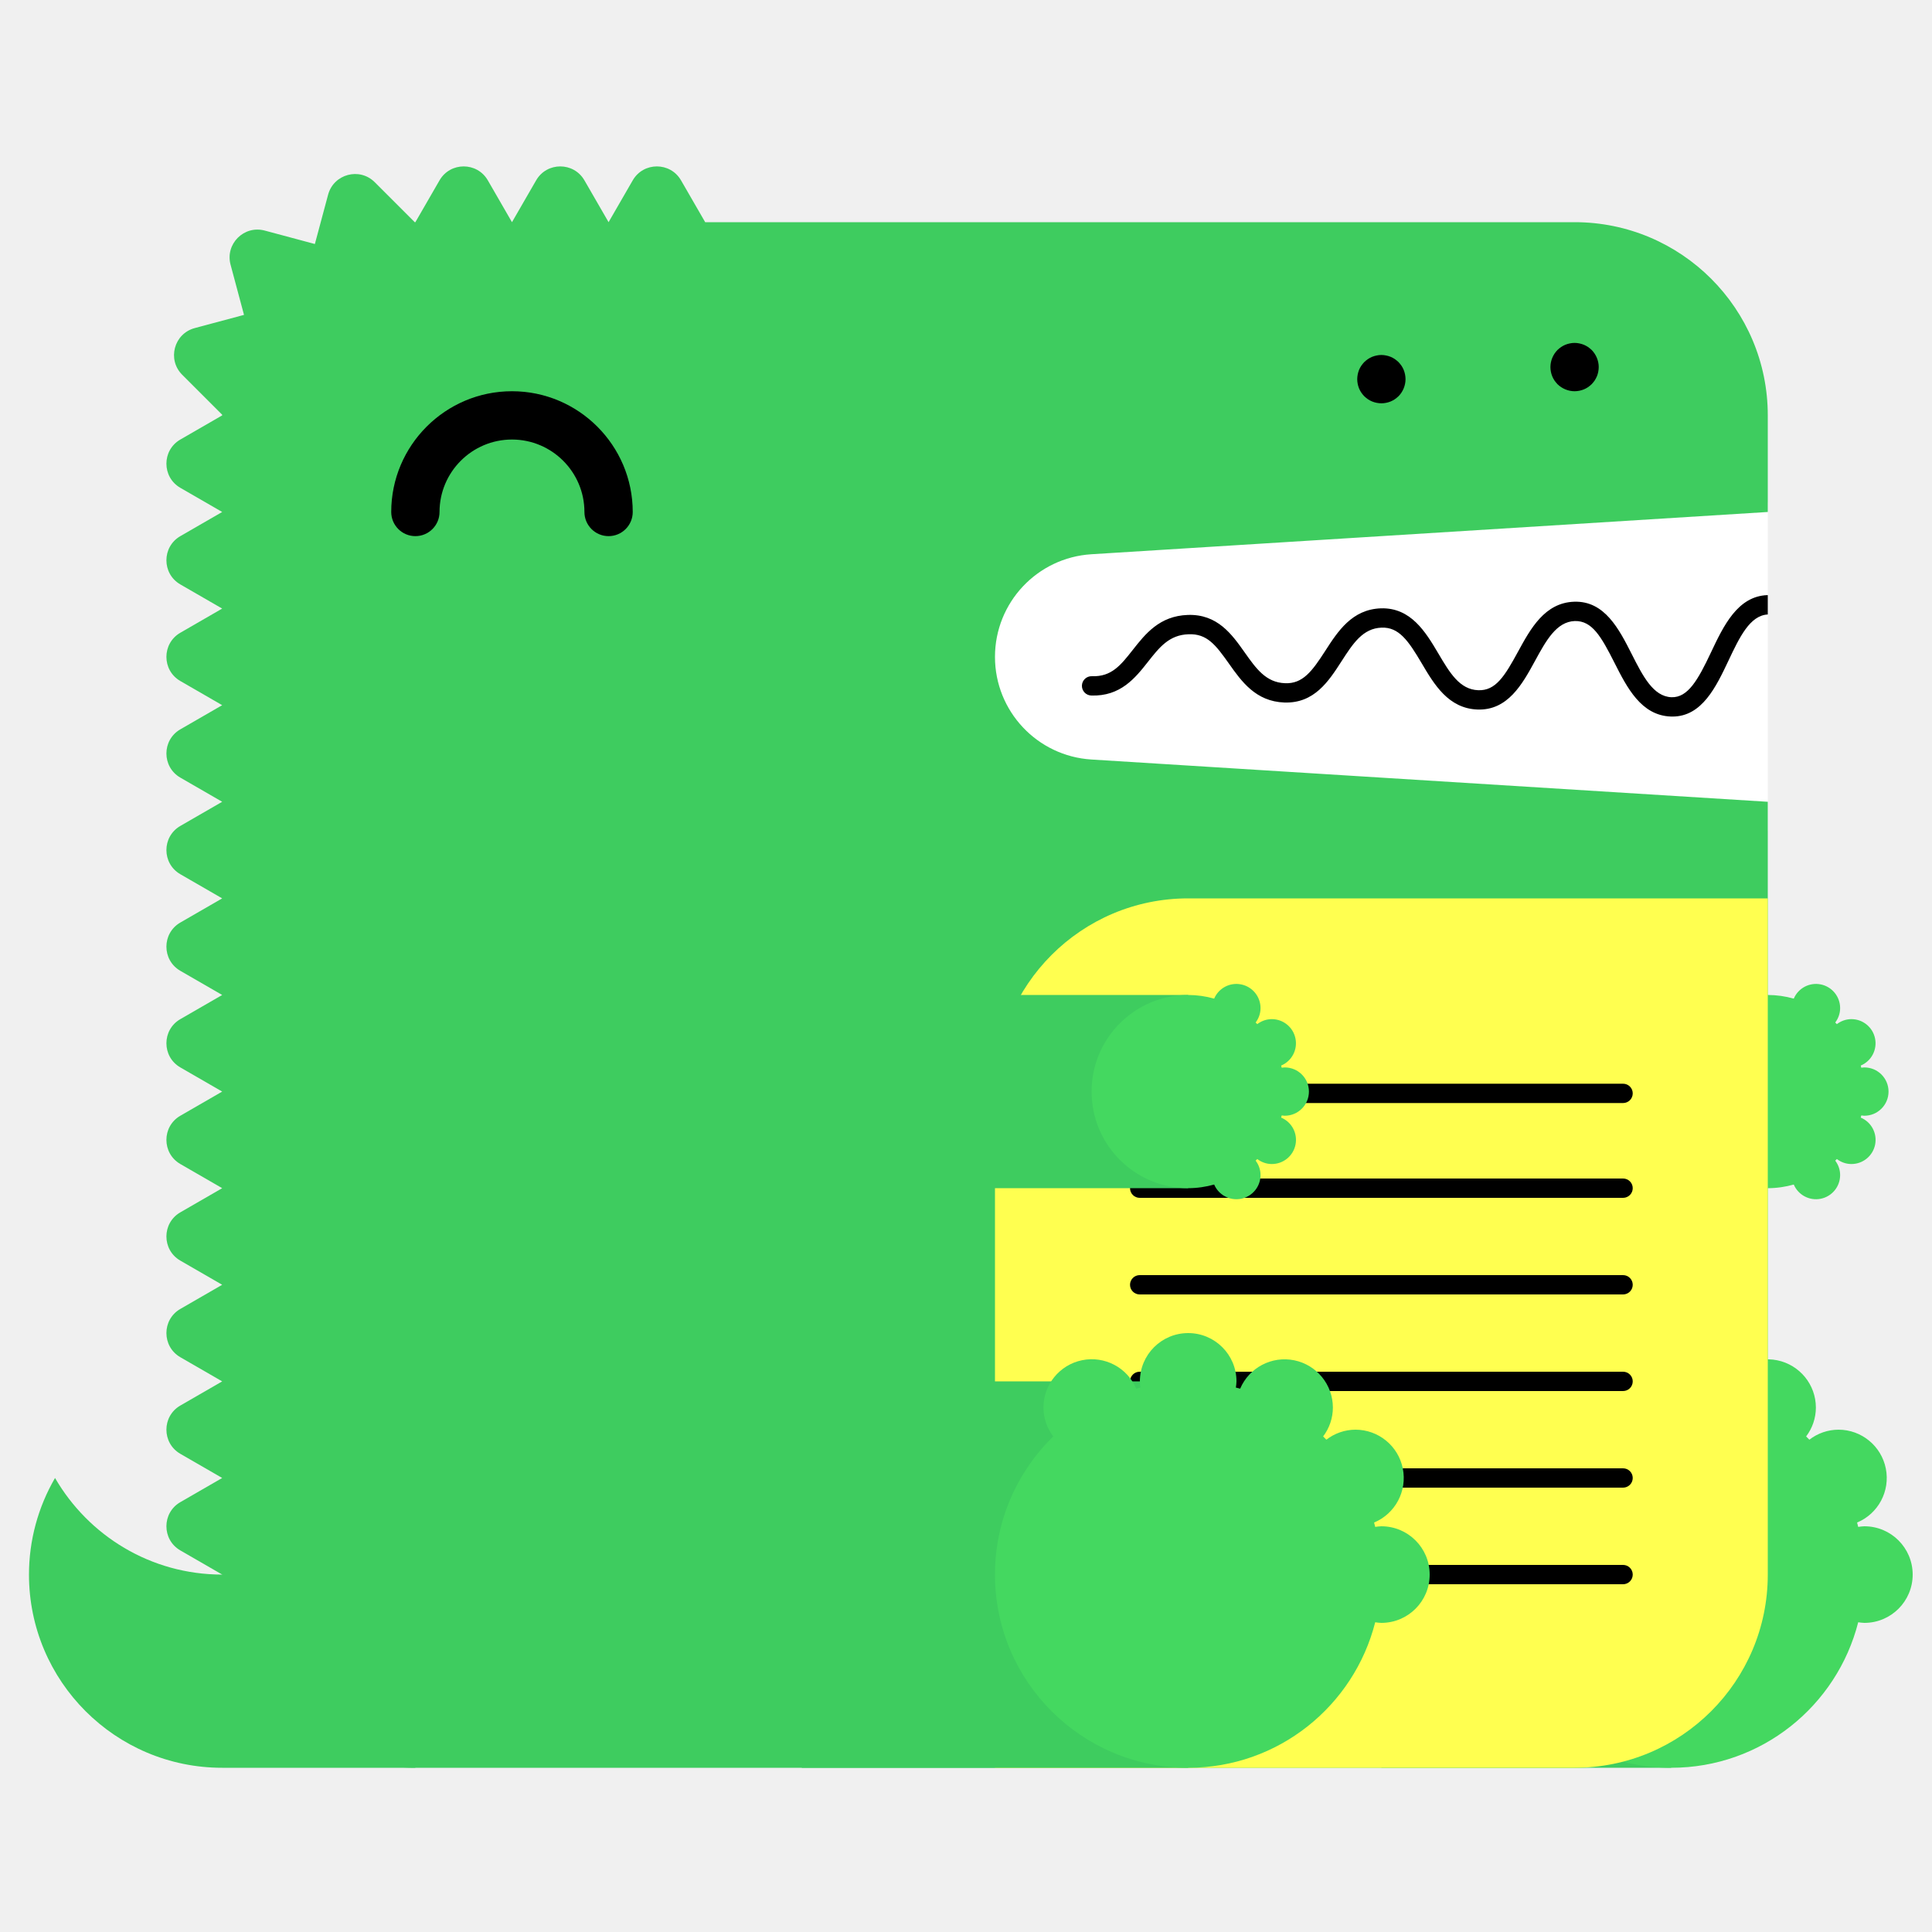
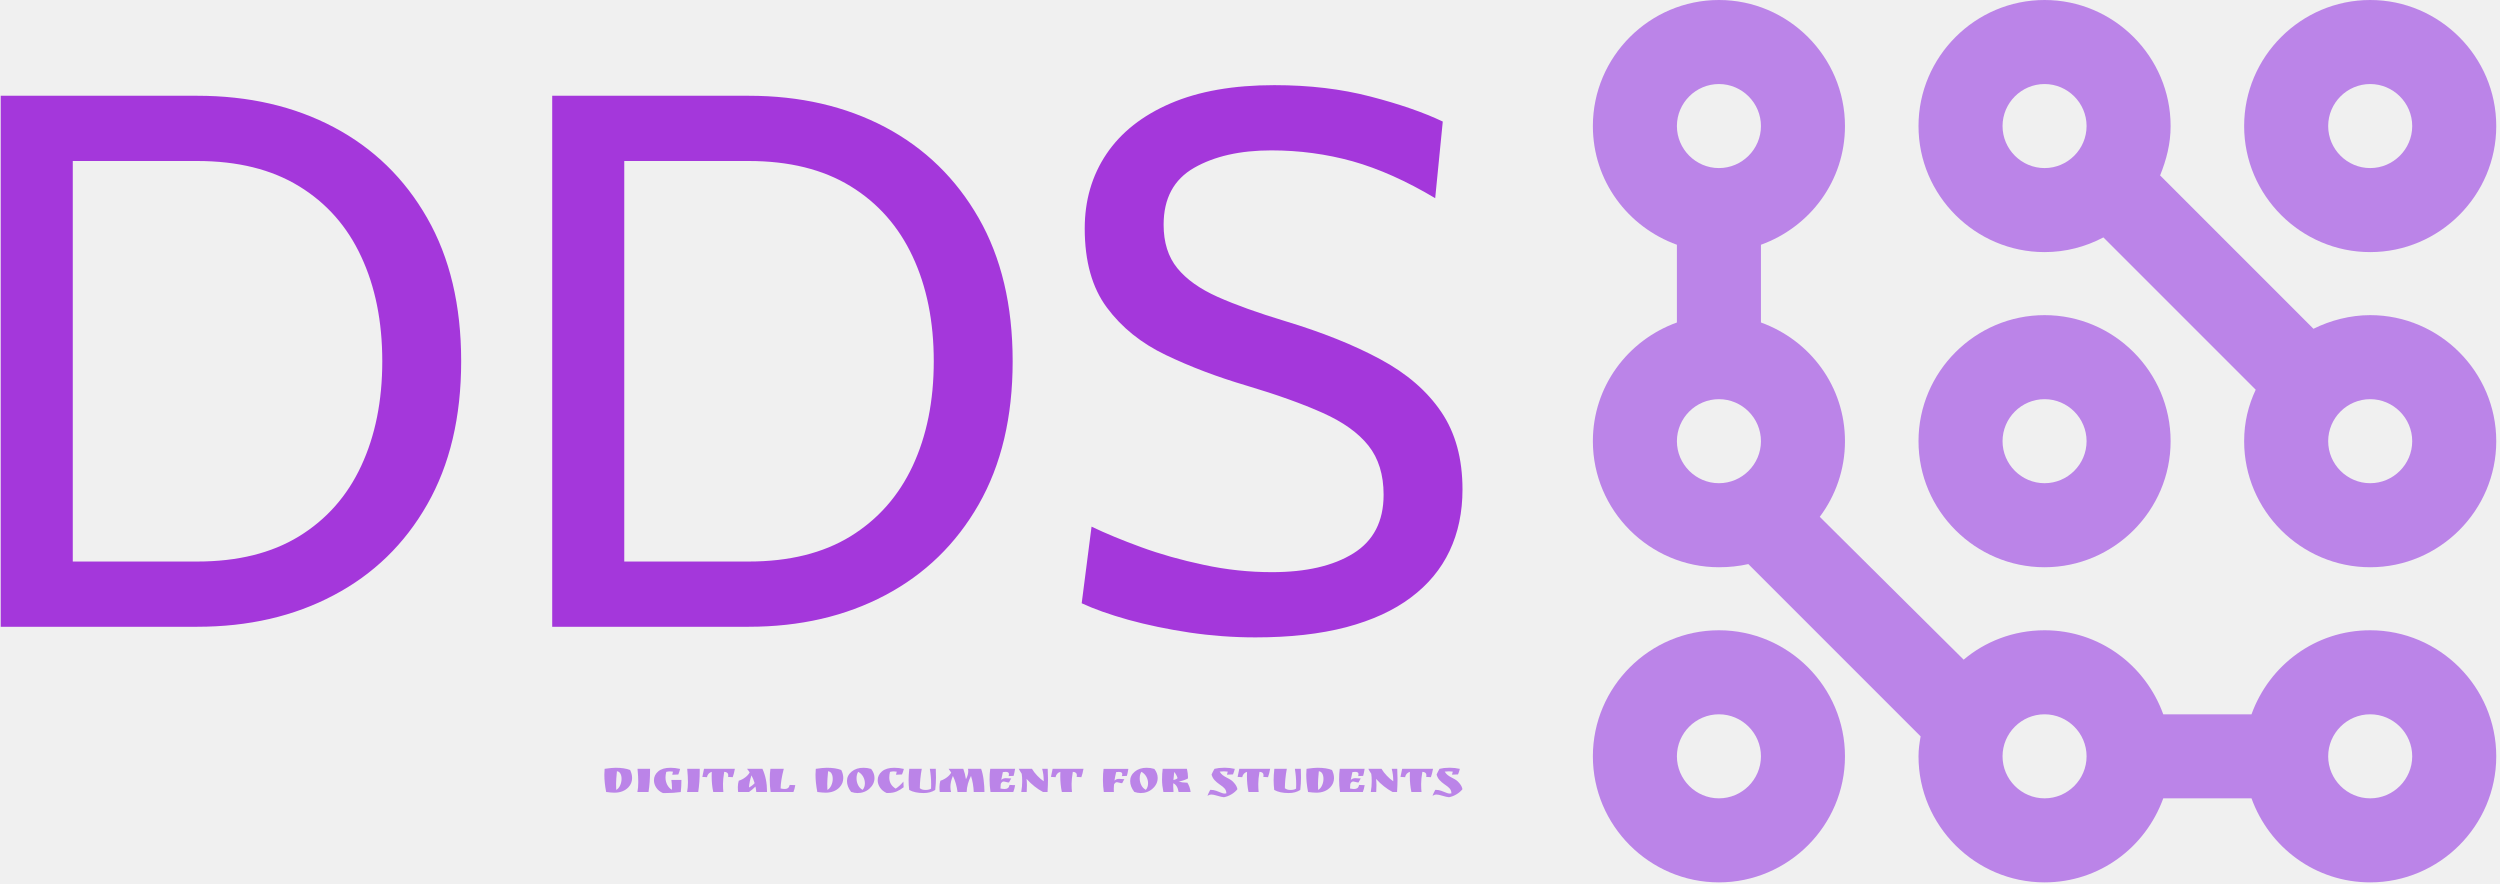
- <svg xmlns="http://www.w3.org/2000/svg" width="200" height="200" viewBox="0 0 200 200">
-   <g fill="none" fill-rule="evenodd">
-     <path fill="#FFF" d="M99 52h84v34H99z" />
-     <path d="M23 163c-7.398 0-13.843-4.027-17.303-10A19.886 19.886 0 0 0 3 163c0 11.046 8.954 20 20 20h20v-20H23z" fill="#3ECC5F" />
-     <path d="M112.98 57.376L183 53V43c0-11.046-8.954-20-20-20H73l-2.5-4.33c-1.112-1.925-3.889-1.925-5 0L63 23l-2.5-4.33c-1.111-1.925-3.889-1.925-5 0L53 23l-2.5-4.33c-1.111-1.925-3.889-1.925-5 0L43 23c-.022 0-.042.003-.065.003l-4.142-4.141c-1.57-1.571-4.252-.853-4.828 1.294l-1.369 5.104-5.192-1.392c-2.148-.575-4.111 1.389-3.535 3.536l1.39 5.193-5.102 1.367c-2.148.576-2.867 3.259-1.296 4.83l4.142 4.142c0 .021-.003.042-.003.064l-4.33 2.5c-1.925 1.111-1.925 3.889 0 5L23 53l-4.33 2.5c-1.925 1.111-1.925 3.889 0 5L23 63l-4.33 2.5c-1.925 1.111-1.925 3.889 0 5L23 73l-4.33 2.5c-1.925 1.111-1.925 3.889 0 5L23 83l-4.33 2.5c-1.925 1.111-1.925 3.889 0 5L23 93l-4.33 2.5c-1.925 1.111-1.925 3.889 0 5L23 103l-4.33 2.5c-1.925 1.111-1.925 3.889 0 5L23 113l-4.33 2.5c-1.925 1.111-1.925 3.889 0 5L23 123l-4.33 2.5c-1.925 1.111-1.925 3.889 0 5L23 133l-4.33 2.5c-1.925 1.111-1.925 3.889 0 5L23 143l-4.33 2.5c-1.925 1.111-1.925 3.889 0 5L23 153l-4.33 2.5c-1.925 1.111-1.925 3.889 0 5L23 163c0 11.046 8.954 20 20 20h120c11.046 0 20-8.954 20-20V83l-70.02-4.376A10.645 10.645 0 0 1 103 68c0-5.621 4.37-10.273 9.98-10.624" fill="#3ECC5F" />
-     <path fill="#3ECC5F" d="M143 183h30v-40h-30z" />
-     <path d="M193 158c-.219 0-.428.037-.639.064-.038-.15-.074-.301-.116-.451A5 5 0 0 0 190.32 148a4.96 4.96 0 0 0-3.016 1.036 26.531 26.531 0 0 0-.335-.336 4.955 4.955 0 0 0 1.011-2.987 5 5 0 0 0-9.599-1.959c-.148-.042-.297-.077-.445-.115.027-.211.064-.42.064-.639a5 5 0 0 0-5-5 5 5 0 0 0-5 5c0 .219.037.428.064.639-.148.038-.297.073-.445.115a4.998 4.998 0 0 0-9.599 1.959c0 1.125.384 2.151 1.011 2.987-3.717 3.632-6.031 8.693-6.031 14.3 0 11.046 8.954 20 20 20 9.339 0 17.16-6.41 19.361-15.064.211.027.42.064.639.064a5 5 0 0 0 5-5 5 5 0 0 0-5-5" fill="#44D860" />
-     <path fill="#3ECC5F" d="M153 123h30v-20h-30z" />
-     <path d="M193 115.5a2.5 2.5 0 1 0 0-5c-.109 0-.214.019-.319.032-.02-.075-.037-.15-.058-.225a2.501 2.501 0 0 0-.963-4.807c-.569 0-1.088.197-1.508.518a6.653 6.653 0 0 0-.168-.168c.314-.417.506-.931.506-1.494a2.5 2.5 0 0 0-4.8-.979A9.987 9.987 0 0 0 183 103c-5.522 0-10 4.478-10 10s4.478 10 10 10c.934 0 1.833-.138 2.69-.377a2.5 2.5 0 0 0 4.8-.979c0-.563-.192-1.077-.506-1.494.057-.055.113-.111.168-.168.42.321.939.518 1.508.518a2.5 2.5 0 0 0 .963-4.807c.021-.074.038-.15.058-.225.105.013.21.032.319.032" fill="#44D860" />
-     <path d="M63 55.5a2.5 2.5 0 0 1-2.5-2.5c0-4.136-3.364-7.5-7.5-7.5s-7.5 3.364-7.5 7.5a2.5 2.5 0 1 1-5 0c0-6.893 5.607-12.5 12.5-12.5S65.5 46.107 65.5 53a2.5 2.5 0 0 1-2.5 2.5" fill="#000" />
-     <path d="M103 183h60c11.046 0 20-8.954 20-20V93h-60c-11.046 0-20 8.954-20 20v70z" fill="#FFFF50" />
-     <path d="M168.02 124h-50.04a1 1 0 1 1 0-2h50.04a1 1 0 1 1 0 2m0 20h-50.04a1 1 0 1 1 0-2h50.04a1 1 0 1 1 0 2m0 20h-50.04a1 1 0 1 1 0-2h50.04a1 1 0 1 1 0 2m0-49.814h-50.04a1 1 0 1 1 0-2h50.04a1 1 0 1 1 0 2m0 19.814h-50.04a1 1 0 1 1 0-2h50.04a1 1 0 1 1 0 2m0 20h-50.04a1 1 0 1 1 0-2h50.04a1 1 0 1 1 0 2M183 61.611c-.012 0-.022-.006-.034-.005-3.09.105-4.552 3.196-5.842 5.923-1.346 2.85-2.387 4.703-4.093 4.647-1.889-.068-2.969-2.202-4.113-4.46-1.314-2.594-2.814-5.536-5.963-5.426-3.046.104-4.513 2.794-5.807 5.167-1.377 2.528-2.314 4.065-4.121 3.994-1.927-.07-2.951-1.805-4.136-3.813-1.321-2.236-2.848-4.75-5.936-4.664-2.994.103-4.465 2.385-5.763 4.4-1.373 2.13-2.335 3.428-4.165 3.351-1.973-.07-2.992-1.51-4.171-3.177-1.324-1.873-2.816-3.993-5.895-3.89-2.928.1-4.399 1.97-5.696 3.618-1.232 1.564-2.194 2.802-4.229 2.724a1 1 0 0 0-.072 2c3.017.101 4.545-1.8 5.872-3.487 1.177-1.496 2.193-2.787 4.193-2.855 1.926-.082 2.829 1.115 4.195 3.045 1.297 1.834 2.769 3.914 5.731 4.021 3.103.104 4.596-2.215 5.918-4.267 1.182-1.834 2.202-3.417 4.15-3.484 1.793-.067 2.769 1.35 4.145 3.681 1.297 2.197 2.766 4.686 5.787 4.796 3.125.108 4.634-2.62 5.949-5.035 1.139-2.088 2.214-4.06 4.119-4.126 1.793-.042 2.728 1.595 4.111 4.33 1.292 2.553 2.757 5.445 5.825 5.556l.169.003c3.064 0 4.518-3.075 5.805-5.794 1.139-2.41 2.217-4.68 4.067-4.773v-2z" fill="#000" />
-     <path fill="#3ECC5F" d="M83 183h40v-40H83z" />
-     <path d="M143 158c-.219 0-.428.037-.639.064-.038-.15-.074-.301-.116-.451A5 5 0 0 0 140.32 148a4.96 4.96 0 0 0-3.016 1.036 26.531 26.531 0 0 0-.335-.336 4.955 4.955 0 0 0 1.011-2.987 5 5 0 0 0-9.599-1.959c-.148-.042-.297-.077-.445-.115.027-.211.064-.42.064-.639a5 5 0 0 0-5-5 5 5 0 0 0-5 5c0 .219.037.428.064.639-.148.038-.297.073-.445.115a4.998 4.998 0 0 0-9.599 1.959c0 1.125.384 2.151 1.011 2.987-3.717 3.632-6.031 8.693-6.031 14.3 0 11.046 8.954 20 20 20 9.339 0 17.16-6.41 19.361-15.064.211.027.42.064.639.064a5 5 0 0 0 5-5 5 5 0 0 0-5-5" fill="#44D860" />
-     <path fill="#3ECC5F" d="M83 123h40v-20H83z" />
-     <path d="M133 115.5a2.5 2.5 0 1 0 0-5c-.109 0-.214.019-.319.032-.02-.075-.037-.15-.058-.225a2.501 2.501 0 0 0-.963-4.807c-.569 0-1.088.197-1.508.518a6.653 6.653 0 0 0-.168-.168c.314-.417.506-.931.506-1.494a2.5 2.5 0 0 0-4.8-.979A9.987 9.987 0 0 0 123 103c-5.522 0-10 4.478-10 10s4.478 10 10 10c.934 0 1.833-.138 2.69-.377a2.5 2.5 0 0 0 4.8-.979c0-.563-.192-1.077-.506-1.494.057-.055.113-.111.168-.168.42.321.939.518 1.508.518a2.5 2.5 0 0 0 .963-4.807c.021-.074.038-.15.058-.225.105.013.21.032.319.032" fill="#44D860" />
-     <path d="M143 41.75c-.16 0-.33-.02-.49-.05a2.52 2.52 0 0 1-.47-.14c-.15-.06-.29-.14-.431-.23-.13-.09-.259-.2-.38-.31-.109-.12-.219-.24-.309-.38s-.17-.28-.231-.43a2.619 2.619 0 0 1-.189-.96c0-.16.02-.33.05-.49.03-.16.08-.31.139-.47.061-.15.141-.29.231-.43.09-.13.2-.26.309-.38.121-.11.25-.22.38-.31.141-.09.281-.17.431-.23.149-.06.31-.11.47-.14.32-.07.65-.07.98 0 .159.03.32.08.47.14.149.06.29.14.43.23.13.09.259.2.38.31.11.12.22.25.31.38.09.14.17.28.23.43.06.16.11.31.14.47.029.16.05.33.05.49 0 .66-.271 1.31-.73 1.77-.121.11-.25.22-.38.31-.14.09-.281.17-.43.23a2.565 2.565 0 0 1-.96.19m20-1.25c-.66 0-1.3-.27-1.771-.73a3.802 3.802 0 0 1-.309-.38c-.09-.14-.17-.28-.231-.43a2.619 2.619 0 0 1-.189-.96c0-.66.27-1.3.729-1.77.121-.11.25-.22.38-.31.141-.09.281-.17.431-.23.149-.06.31-.11.47-.14.32-.07.66-.07.98 0 .159.03.32.08.47.14.149.06.29.14.43.23.13.09.259.2.38.31.459.47.73 1.11.73 1.77 0 .16-.021.33-.05.49-.03.16-.08.32-.14.47-.07.15-.14.29-.23.43-.09.13-.2.26-.31.38-.121.11-.25.22-.38.31-.14.09-.281.17-.43.23a2.565 2.565 0 0 1-.96.19" fill="#000" />
+ <svg xmlns="http://www.w3.org/2000/svg" version="1.1" width="1500" height="530" viewBox="0 0 1500 530">
+   <g transform="matrix(1,0,0,1,-0.9090909,-0.2874662)">
+     <svg viewBox="0 0 396 140" data-background-color="#ffffff" preserveAspectRatio="xMidYMid meet" height="530" width="1500">
+       <g id="tight-bounds" transform="matrix(1,0,0,1,0.24,0.07593448)">
+         <svg viewBox="0 0 395.52 139.848" height="139.848" width="395.52">
+           <g>
+             <svg viewBox="0 0 675.227 238.747" height="139.848" width="395.52">
+               <g transform="matrix(1,0,0,1,0,23.03749)">
+                 <svg viewBox="0 0 395.52 192.672" height="192.672" width="395.52">
+                   <g id="textblocktransform">
+                     <svg viewBox="0 0 395.52 192.672" height="192.672" width="395.52" id="textblock">
+                       <g>
+                         <svg viewBox="0 0 395.52 149.423" height="149.423" width="395.52">
+                           <g transform="matrix(1,0,0,1,0,0)">
+                             <svg width="395.52" viewBox="4 -35.7 96.35 36.4" height="149.423" data-palette-color="#a437db">
+                               <path d="M16.95 0L4 0 4-35 16.95-35Q22.03-35 25.95-32.93 29.88-30.85 32.11-26.94 34.35-23.03 34.35-17.5L34.35-17.5Q34.35-11.98 32.11-8.06 29.88-4.15 25.95-2.08 22.03 0 16.95 0L16.95 0ZM8.75-30.7L8.75-4.3 16.95-4.3Q20.95-4.3 23.66-5.96 26.38-7.63 27.76-10.6 29.15-13.58 29.15-17.5L29.15-17.5Q29.15-21.43 27.76-24.4 26.38-27.38 23.66-29.04 20.95-30.7 16.95-30.7L16.95-30.7 8.75-30.7ZM53.3 0L40.35 0 40.35-35 53.3-35Q58.37-35 62.3-32.93 66.22-30.85 68.46-26.94 70.7-23.03 70.7-17.5L70.7-17.5Q70.7-11.98 68.46-8.06 66.22-4.15 62.3-2.08 58.37 0 53.3 0L53.3 0ZM45.1-30.7L45.1-4.3 53.3-4.3Q57.3-4.3 60.01-5.96 62.72-7.63 64.11-10.6 65.5-13.58 65.5-17.5L65.5-17.5Q65.5-21.43 64.11-24.4 62.72-27.38 60.01-29.04 57.3-30.7 53.3-30.7L53.3-30.7 45.1-30.7ZM86.7 0.7L86.7 0.7Q84.52 0.7 82.35 0.38 80.17 0.05 78.32-0.46 76.47-0.98 75.25-1.55L75.25-1.55 75.9-6.6Q77.25-5.95 79.16-5.25 81.07-4.55 83.3-4.08 85.52-3.6 87.8-3.6L87.8-3.6Q91.17-3.6 93.16-4.84 95.15-6.08 95.15-8.7L95.15-8.7Q95.15-10.68 94.15-11.94 93.15-13.2 91.13-14.1 89.12-15 86.1-15.9L86.1-15.9Q83.22-16.75 80.8-17.91 78.37-19.07 76.91-21.04 75.45-23 75.45-26.25L75.45-26.25Q75.45-29.03 76.88-31.16 78.32-33.3 81.11-34.5 83.9-35.7 87.95-35.7L87.95-35.7Q91.4-35.7 94.28-34.95 97.17-34.2 99.05-33.3L99.05-33.3 98.55-28.25Q95.7-29.95 93.11-30.68 90.52-31.4 87.75-31.4L87.75-31.4Q84.67-31.4 82.66-30.25 80.65-29.1 80.65-26.5L80.65-26.5Q80.65-24.75 81.55-23.64 82.45-22.53 84.22-21.74 86-20.95 88.65-20.15L88.65-20.15Q92.3-19.05 94.92-17.64 97.55-16.23 98.95-14.16 100.35-12.1 100.35-9.05L100.35-9.05Q100.35-6.8 99.5-5 98.65-3.2 96.95-1.93 95.25-0.65 92.68 0.03 90.12 0.7 86.7 0.7Z" opacity="1" transform="matrix(1,0,0,1,0,0)" fill="#a437db" class="wordmark-text-0" data-fill-palette-color="primary" id="text-0" />
+                             </svg>
+                           </g>
+                         </svg>
+                       </g>
+                       <g transform="matrix(1,0,0,1,163.3102,184.6985)">
+                         <svg viewBox="0 0 232.21 7.973" height="7.973" width="232.21">
+                           <g transform="matrix(1,0,0,1,0,0)">
+                             <svg width="232.21" viewBox="3.7 -26.15 924.58 31.75" height="7.973" data-palette-color="#bb84e8">
+                               <path d="M15.75-26.15L15.75-26.15Q25.4-26.15 31.45-23.75L31.45-23.75Q33.6-19.45 33.6-15.05L33.6-15.05Q33.6-9.4 29.75-5.25L29.75-5.25Q24.15 0.7 14.6 0.7L14.6 0.7Q11.3 0.7 5.65-0.05L5.65-0.05Q3.7-10.1 3.7-18.6L3.7-18.6Q3.7-21.55 4-25L4-25Q12.05-26.15 15.75-26.15ZM17.25-22.4L17.25-22.4Q16.35-13 16.35-8.93 16.35-4.85 16.5-2.3L16.5-2.3Q19.2-3.75 20.73-7.18 22.25-10.6 22.25-14.13 22.25-17.65 20.98-19.9 19.7-22.15 17.25-22.4ZM39.45-25L52.95-25 52.95-23.65Q52.95-10.45 51.3 0L51.3 0 39.3 0Q40.25-4.6 40.25-10.63 40.25-16.65 39.45-25L39.45-25ZM76.5-2.45L76.5-2.45 76.55-4.55Q76.55-8.1 75.95-13L75.95-13 86.75-13Q86.75-5.9 86.05 0L86.05 0Q78.3 1.1 70 1.1L70 1.1 66.8 1.1Q62.25-0.85 59.7-4.63 57.15-8.4 57.15-12.65L57.15-12.65Q57.15-18.3 61.72-22.23 66.3-26.15 75.1-26.15L75.1-26.15Q79.7-26.15 85.35-24.9L85.35-24.9Q84.5-21.5 83.4-18.9L83.4-18.9Q80.35-18.7 76.85-18.6L76.85-18.6Q77.4-20.3 77.65-21.95L77.65-21.95Q76.05-22.25 74.37-22.25 72.7-22.25 70.4-21.7L70.4-21.7Q69.6-18.3 69.6-15.55L69.6-15.55Q69.6-11.4 71.47-7.78 73.35-4.15 76.5-2.45ZM92.99-25L106.49-25 106.49-23.65Q106.49-10.45 104.84 0L104.84 0 92.84 0Q93.79-4.6 93.79-10.63 93.79-16.65 92.99-25L92.99-25ZM132.84-21.75L132.84-21.75Q131.54-13.85 131.54-8.85 131.54-3.85 131.94 0L131.94 0 121.04 0Q119.34-7.95 119.34-17.1L119.34-17.1Q119.34-18.65 119.44-21.75L119.44-21.75Q115.19-20.5 114.24-16L114.24-16 109.29-16.3 111.09-25 144.34-25Q143.34-19.5 142.04-16L142.04-16 136.99-16.3Q137.19-17.1 137.19-17.9L137.19-17.9Q137.19-19.85 135.99-20.8 134.79-21.75 132.84-21.75ZM178.99-0.4L178.99-0.4 178.99 0 167.39 0Q167.19-2.85 166.54-5.9L166.54-5.9Q163.44-2.75 159.54 0L159.54 0 147.89 0Q147.54-2.05 147.54-5.43 147.54-8.8 148.54-12.2L148.54-12.2Q152.14-13.25 155.46-15.75 158.79-18.25 160.29-21.15L160.29-21.15Q158.94-23.25 157.44-25L157.44-25 174.04-25Q178.99-14.25 178.99-0.4ZM165.64-9.55L165.64-9.55Q164.34-14 162.24-17.95L162.24-17.95Q159.89-11.05 159.54-4.9L159.54-4.9Q163.14-6.75 165.64-9.55ZM193.63-3.85Q195.99-3.3 198.13-3.3 200.28-3.3 201.56-4.28 202.84-5.25 203.44-7.65L203.44-7.65 209.44-7.45Q208.69-2.95 207.44 0L207.44 0 182.88 0Q181.94-6.4 181.94-13.25 181.94-20.1 182.63-25L182.63-25 197.03-25Q193.74-12.35 193.63-3.85L193.63-3.85ZM243.28-26.15L243.28-26.15Q252.93-26.15 258.98-23.75L258.98-23.75Q261.13-19.45 261.13-15.05L261.13-15.05Q261.13-9.4 257.28-5.25L257.28-5.25Q251.68 0.7 242.13 0.7L242.13 0.7Q238.83 0.7 233.18-0.05L233.18-0.05Q231.23-10.1 231.23-18.6L231.23-18.6Q231.23-21.55 231.53-25L231.53-25Q239.58-26.15 243.28-26.15ZM244.78-22.4L244.78-22.4Q243.88-13 243.88-8.93 243.88-4.85 244.03-2.3L244.03-2.3Q246.73-3.75 248.25-7.18 249.78-10.6 249.78-14.13 249.78-17.65 248.5-19.9 247.23-22.15 244.78-22.4ZM269.58-0.15L269.58-0.15Q265.13-5.85 265.13-11.85 265.13-17.85 270.13-22 275.13-26.15 282.93-26.15L282.93-26.15Q287.08-26.15 291.18-24.9L291.18-24.9Q294.78-20.35 294.78-15.15L294.78-15.15Q294.78-8.6 289.43-3.75 284.08 1.1 276.48 1.1L276.48 1.1Q273.23 1.1 269.58-0.15ZM277.18-21.8L277.18-21.8Q275.43-18.8 275.43-14.75 275.43-10.7 277.2-7.28 278.98-3.85 282.08-2.35L282.08-2.35Q284.43-5.35 284.43-9.3 284.43-13.25 282.5-16.65 280.58-20.05 277.18-21.8ZM318.77-21.95L318.77-21.95Q317.02-22.25 315.4-22.25 313.77-22.25 311.47-21.7L311.47-21.7Q310.72-18.55 310.72-15.55L310.72-15.55Q310.72-7.8 317.63-3.65L317.63-3.65Q322.22-6.7 325.93-11.25L325.93-11.25Q326.07-9.25 326.18-5.15L326.18-5.15Q322.47-2.25 318.63-0.6 314.77 1.05 309.02 1.05L309.02 1.05 307.88 1.05Q303.38-0.9 300.8-4.7 298.22-8.5 298.22-12.7L298.22-12.7Q298.22-18.3 302.82-22.23 307.43-26.15 316.18-26.15L316.18-26.15Q321.07-26.15 326.43-24.9L326.43-24.9Q325.63-21.75 324.43-18.95L324.43-18.95Q321.27-18.65 317.93-18.65L317.93-18.65Q318.43-20.05 318.77-21.95ZM354.42-25L360.82-25Q361.02-21.75 361.02-15.53 361.02-9.3 360.22-2.25L360.22-2.25Q355.02 1.1 347.77 1.1L347.77 1.1Q338.12 1.1 332.17-2.25L332.17-2.25Q331.52-7.65 331.52-12.73 331.52-17.8 332.27-25L332.27-25 345.72-25Q343.72-14.15 343.62-4.15L343.62-4.15Q345.72-2.25 349.67-2.25 353.62-2.25 355.72-3.65L355.72-3.65Q355.82-5.3 355.82-8.4L355.82-8.4Q355.82-16.3 354.42-25L354.42-25ZM395.82-22.7L395.82-22.7Q395.82-24.05 395.42-25L395.42-25 409.67-25Q411.47-20.2 412.35-13.25 413.22-6.3 413.27 0L413.27 0 401.72 0Q401.37-9 398.77-17.35L398.77-17.35Q394.42-8.85 394.07 0L394.07 0 384.27 0Q382.97-9.8 379.27-17.4L379.27-17.4Q376.57-11.05 376.57-5.6L376.57-5.6Q376.57-2.65 377.27 0L377.27 0 365.12 0Q364.77-2.05 364.77-5.43 364.77-8.8 365.77-12.2L365.77-12.2Q369.32-13.25 372.6-15.65 375.87-18.05 377.42-20.9L377.42-20.9Q376.12-23.05 374.67-25L374.67-25 390.47-25Q392.37-19.85 393.32-13.8L393.32-13.8Q395.82-18.45 395.82-22.7ZM436.32-14.95L436.32-14.95 441.02-14.65Q441.72-14.65 442.07-14.7L442.07-14.7 439.72-10.3 439.27-10.3Q438.32-10.3 436.57-10.83 434.82-11.35 434.07-11.35L434.07-11.35Q432.02-11.35 430.82-8.7L430.82-8.7Q430.62-6.25 430.52-3.8L430.52-3.8Q433.12-3.3 434.62-3.3L434.62-3.3 435.07-3.3Q437.22-3.3 438.49-4.25 439.77-5.2 440.32-7.65L440.32-7.65 446.32-7.4Q445.57-3.1 444.32 0L444.32 0 419.77 0Q418.77-6.75 418.77-13.4 418.77-20.05 419.47-25L419.47-25 446.27-25Q445.37-19.6 444.67-17.4L444.67-17.4Q441.72-17.25 439.27-17.2L439.27-17.2Q439.67-18.35 439.67-19.35L439.67-19.35Q439.67-21.75 436.07-21.75L436.07-21.75Q434.72-21.75 433.07-21.45L433.07-21.45Q431.97-16.7 431.37-13.1L431.37-13.1Q433.37-14.95 436.32-14.95ZM475.47-25L481.42-25Q481.72-19.75 481.72-13.93 481.72-8.1 481.22 0L481.22 0 476.42 0Q466.72-5.2 458.62-14.15L458.62-14.15Q459.02-10.8 459.02-7.28 459.02-3.75 458.77 0L458.77 0 452.92 0Q453.92-6.15 453.92-11.38 453.92-16.6 453.42-19.65L453.42-19.65Q451.42-22.65 450.27-25L450.27-25 464.47-25Q466.57-21.4 470.19-17.57 473.82-13.75 477.12-11.6L477.12-11.6Q477.12-18.9 475.47-25L475.47-25ZM508.46-21.75L508.46-21.75Q507.16-13.85 507.16-8.85 507.16-3.85 507.56 0L507.56 0 496.66 0Q494.96-7.95 494.96-17.1L494.96-17.1Q494.96-18.65 495.06-21.75L495.06-21.75Q490.81-20.5 489.86-16L489.86-16 484.91-16.3 486.71-25 519.96-25Q518.96-19.5 517.66-16L517.66-16 512.61-16.3Q512.81-17.1 512.81-17.9L512.81-17.9Q512.81-19.85 511.61-20.8 510.41-21.75 508.46-21.75ZM558.26-14.2L558.26-14.2 563.01-13.9Q563.66-13.9 564.01-13.95L564.01-13.95 561.66-9.55 561.21-9.55Q560.26-9.55 558.51-10.08 556.76-10.6 556.01-10.6L556.01-10.6Q554.06-10.6 552.86-8.05L552.86-8.05Q552.61-5.2 552.61-3.55 552.61-1.9 552.71 0L552.71 0 541.86 0Q540.91-6.4 540.91-13.23 540.91-20.05 541.61-24.95L541.61-24.95 568.31-24.95Q567.41-19.55 566.71-17.4L566.71-17.4 561.31-17.15Q561.76-18.4 561.76-19.3L561.76-19.3Q561.76-21.7 558.11-21.7L558.11-21.7Q556.51-21.7 555.16-21.45L555.16-21.45Q554.06-17 553.36-12.35L553.36-12.35Q555.36-14.2 558.26-14.2ZM574.7-0.15L574.7-0.15Q570.25-5.85 570.25-11.85 570.25-17.85 575.25-22 580.25-26.15 588.05-26.15L588.05-26.15Q592.2-26.15 596.3-24.9L596.3-24.9Q599.9-20.35 599.9-15.15L599.9-15.15Q599.9-8.6 594.55-3.75 589.2 1.1 581.6 1.1L581.6 1.1Q578.35 1.1 574.7-0.15ZM582.3-21.8L582.3-21.8Q580.55-18.8 580.55-14.75 580.55-10.7 582.33-7.28 584.1-3.85 587.2-2.35L587.2-2.35Q589.55-5.35 589.55-9.3 589.55-13.25 587.63-16.65 585.7-20.05 582.3-21.8ZM632.55-16.3L632.55-16.3 632.5-14.6Q628.5-12.45 622.5-11.25L622.5-11.25Q626.8-10.1 630.8-10.1L630.8-10.1 631.85-10.1Q634.6-6.05 635.4 0L635.4 0 622.45 0Q621.95-3.5 620.43-6.03 618.9-8.55 616.7-9.45L616.7-9.45Q616.65-8.6 616.65-6.05 616.65-3.5 616.95 0L616.95 0 606.05 0Q604.6-7.25 604.6-13.48 604.6-19.7 605.3-25L605.3-25 631.4-25Q632.55-19.95 632.55-16.3ZM617.75-21.65L617.75-21.65Q617.15-17.25 616.85-13L616.85-13Q619.6-13.4 621.35-14.95L621.35-14.95Q620.4-18.3 617.75-21.65ZM675.4-22L675.4-22Q673.4-22.3 671.12-22.3 668.85-22.3 666.7-22L666.7-22Q668.05-19.7 669.9-18.25 671.75-16.8 674.57-15.38 677.4-13.95 679.17-12.75 680.95-11.55 683.1-8.8 685.25-6.05 685.8-3.05L685.8-3.05Q683.4 0.05 679.45 2.43 675.5 4.8 671.35 5.6L671.35 5.6Q668.55 5.35 664.27 4.03 660 2.7 657.85 2.7 655.7 2.7 653.55 4.05L653.55 4.05Q654.45 1.5 656.5-2.35L656.5-2.35 656.9-2.35Q660.1-2.35 662.92-1.35 665.75-0.35 668.07 0.65 670.4 1.65 671.82 1.65 673.25 1.65 673.9 1.45L673.9 1.45Q673.9-1.85 671.85-4L671.85-4Q670.75-5.15 669.97-5.78 669.2-6.4 667.6-7.5L667.6-7.5 666.75-8.1Q663.35-10.45 661.15-12.88 658.95-15.3 657.95-18.85L657.95-18.85Q659.55-22.4 661.1-25L661.1-25Q665.85-26.15 670.95-26.15L670.95-26.15 673.15-26.15Q677.45-26.15 683-24.95L683-24.95Q682.2-21.65 681.05-19L681.05-19Q676.85-18.7 674.55-18.7L674.55-18.7Q675-19.85 675.4-22ZM709.59-21.75L709.59-21.75Q708.29-13.85 708.29-8.85 708.29-3.85 708.69 0L708.69 0 697.79 0Q696.09-7.95 696.09-17.1L696.09-17.1Q696.09-18.65 696.19-21.75L696.19-21.75Q691.94-20.5 690.99-16L690.99-16 686.04-16.3 687.84-25 721.09-25Q720.09-19.5 718.79-16L718.79-16 713.74-16.3Q713.94-17.1 713.94-17.9L713.94-17.9Q713.94-19.85 712.74-20.8 711.54-21.75 709.59-21.75ZM747.74-25L754.14-25Q754.34-21.75 754.34-15.53 754.34-9.3 753.54-2.25L753.54-2.25Q748.34 1.1 741.09 1.1L741.09 1.1Q731.44 1.1 725.49-2.25L725.49-2.25Q724.84-7.65 724.84-12.73 724.84-17.8 725.59-25L725.59-25 739.04-25Q737.04-14.15 736.94-4.15L736.94-4.15Q739.04-2.25 742.99-2.25 746.94-2.25 749.04-3.65L749.04-3.65Q749.14-5.3 749.14-8.4L749.14-8.4Q749.14-16.3 747.74-25L747.74-25ZM772.04-26.15L772.04-26.15Q781.69-26.15 787.74-23.75L787.74-23.75Q789.89-19.45 789.89-15.05L789.89-15.05Q789.89-9.4 786.04-5.25L786.04-5.25Q780.44 0.7 770.89 0.7L770.89 0.7Q767.59 0.7 761.94-0.05L761.94-0.05Q759.99-10.1 759.99-18.6L759.99-18.6Q759.99-21.55 760.29-25L760.29-25Q768.34-26.15 772.04-26.15ZM773.54-22.4L773.54-22.4Q772.64-13 772.64-8.93 772.64-4.85 772.79-2.3L772.79-2.3Q775.49-3.75 777.01-7.18 778.54-10.6 778.54-14.13 778.54-17.65 777.26-19.9 775.99-22.15 773.54-22.4ZM812.94-14.95L812.94-14.95 817.64-14.65Q818.34-14.65 818.69-14.7L818.69-14.7 816.34-10.3 815.89-10.3Q814.94-10.3 813.19-10.83 811.44-11.35 810.69-11.35L810.69-11.35Q808.64-11.35 807.44-8.7L807.44-8.7Q807.24-6.25 807.14-3.8L807.14-3.8Q809.74-3.3 811.24-3.3L811.24-3.3 811.69-3.3Q813.84-3.3 815.11-4.25 816.39-5.2 816.94-7.65L816.94-7.65 822.94-7.4Q822.19-3.1 820.94 0L820.94 0 796.39 0Q795.39-6.75 795.39-13.4 795.39-20.05 796.09-25L796.09-25 822.89-25Q821.99-19.6 821.29-17.4L821.29-17.4Q818.34-17.25 815.89-17.2L815.89-17.2Q816.29-18.35 816.29-19.35L816.29-19.35Q816.29-21.75 812.69-21.75L812.69-21.75Q811.34-21.75 809.69-21.45L809.69-21.45Q808.59-16.7 807.99-13.1L807.99-13.1Q809.99-14.95 812.94-14.95ZM852.08-25L858.03-25Q858.33-19.75 858.33-13.93 858.33-8.1 857.83 0L857.83 0 853.03 0Q843.33-5.2 835.23-14.15L835.23-14.15Q835.63-10.8 835.63-7.28 835.63-3.75 835.38 0L835.38 0 829.53 0Q830.53-6.15 830.53-11.38 830.53-16.6 830.03-19.65L830.03-19.65Q828.03-22.65 826.88-25L826.88-25 841.08-25Q843.18-21.4 846.81-17.57 850.43-13.75 853.73-11.6L853.73-11.6Q853.73-18.9 852.08-25L852.08-25ZM885.08-21.75L885.08-21.75Q883.78-13.85 883.78-8.85 883.78-3.85 884.18 0L884.18 0 873.28 0Q871.58-7.95 871.58-17.1L871.58-17.1Q871.58-18.65 871.68-21.75L871.68-21.75Q867.43-20.5 866.48-16L866.48-16 861.53-16.3 863.33-25 896.58-25Q895.58-19.5 894.28-16L894.28-16 889.23-16.3Q889.43-17.1 889.43-17.9L889.43-17.9Q889.43-19.85 888.23-20.8 887.03-21.75 885.08-21.75ZM917.88-22L917.88-22Q915.88-22.3 913.6-22.3 911.33-22.3 909.18-22L909.18-22Q910.53-19.7 912.38-18.25 914.23-16.8 917.05-15.38 919.88-13.95 921.65-12.75 923.43-11.55 925.58-8.8 927.73-6.05 928.28-3.05L928.28-3.05Q925.88 0.05 921.93 2.43 917.98 4.8 913.83 5.6L913.83 5.6Q911.03 5.35 906.75 4.03 902.48 2.7 900.33 2.7 898.18 2.7 896.03 4.05L896.03 4.05Q896.93 1.5 898.98-2.35L898.98-2.35 899.38-2.35Q902.58-2.35 905.4-1.35 908.23-0.35 910.55 0.65 912.88 1.65 914.3 1.65 915.73 1.65 916.38 1.45L916.38 1.45Q916.38-1.85 914.33-4L914.33-4Q913.23-5.15 912.45-5.78 911.68-6.4 910.08-7.5L910.08-7.5 909.23-8.1Q905.83-10.45 903.63-12.88 901.43-15.3 900.43-18.85L900.43-18.85Q902.03-22.4 903.58-25L903.58-25Q908.33-26.15 913.43-26.15L913.43-26.15 915.63-26.15Q919.93-26.15 925.48-24.95L925.48-24.95Q924.68-21.65 923.53-19L923.53-19Q919.33-18.7 917.03-18.7L917.03-18.7Q917.48-19.85 917.88-22Z" opacity="1" transform="matrix(1,0,0,1,0,0)" fill="#bb84e8" class="slogan-text-1" data-fill-palette-color="secondary" id="text-1" />
+                             </svg>
+                           </g>
+                         </svg>
+                       </g>
+                     </svg>
+                   </g>
+                 </svg>
+               </g>
+               <g transform="matrix(1,0,0,1,430.7952,0)">
+                 <svg viewBox="0 0 244.431 238.747" height="238.747" width="244.431">
+                   <g>
+                     <svg version="1.1" x="0" y="0" viewBox="7 8 86 84" style="enable-background:new 0 0 100 100;" xml:space="preserve" height="238.747" width="244.431" class="icon-icon-0" data-fill-palette-color="accent" id="icon-0">
+                       <g fill="#bb84e8" data-fill-palette-color="accent">
+                         <path d="M81 8c-6.6 0-12 5.4-12 12s5.4 12 12 12 12-5.4 12-12S87.6 8 81 8zM81 24c-2.2 0-4-1.8-4-4s1.8-4 4-4 4 1.8 4 4S83.2 24 81 24z" fill="#bb84e8" data-fill-palette-color="accent" />
+                         <path d="M81 38c-1.9 0-3.8 0.5-5.4 1.3L61 24.7c0.6-1.5 1-3 1-4.7 0-6.6-5.4-12-12-12s-12 5.4-12 12 5.4 12 12 12c2 0 3.9-0.5 5.6-1.4l14.5 14.5C69.4 46.6 69 48.2 69 50c0 6.6 5.4 12 12 12s12-5.4 12-12S87.6 38 81 38zM46 20c0-2.2 1.8-4 4-4s4 1.8 4 4-1.8 4-4 4S46 22.2 46 20zM81 54c-2.2 0-4-1.8-4-4s1.8-4 4-4 4 1.8 4 4S83.2 54 81 54z" fill="#bb84e8" data-fill-palette-color="accent" />
+                         <path d="M62 50c0-6.6-5.4-12-12-12s-12 5.4-12 12 5.4 12 12 12S62 56.6 62 50zM46 50c0-2.2 1.8-4 4-4s4 1.8 4 4-1.8 4-4 4S46 52.2 46 50z" fill="#bb84e8" data-fill-palette-color="accent" />
+                         <path d="M19 92c6.6 0 12-5.4 12-12s-5.4-12-12-12S7 73.4 7 80 12.4 92 19 92zM19 76c2.2 0 4 1.8 4 4s-1.8 4-4 4-4-1.8-4-4S16.8 76 19 76z" fill="#bb84e8" data-fill-palette-color="accent" />
+                         <path d="M81 68c-5.2 0-9.6 3.3-11.3 8h-8.4c-1.7-4.7-6.1-8-11.3-8-3 0-5.7 1.1-7.7 2.8L28.6 57.2c1.5-2 2.4-4.5 2.4-7.2 0-5.2-3.3-9.6-8-11.3v-7.4c4.7-1.7 8-6.1 8-11.3 0-6.6-5.4-12-12-12S7 13.4 7 20c0 5.2 3.3 9.6 8 11.3v7.4c-4.7 1.7-8 6.1-8 11.3 0 6.6 5.4 12 12 12 1 0 1.9-0.1 2.8-0.3l16.4 16.4C38.1 78.7 38 79.3 38 80c0 6.6 5.4 12 12 12 5.2 0 9.6-3.3 11.3-8h8.4c1.7 4.7 6.1 8 11.3 8 6.6 0 12-5.4 12-12S87.6 68 81 68zM19 16c2.2 0 4 1.8 4 4s-1.8 4-4 4-4-1.8-4-4S16.8 16 19 16zM15 50c0-2.2 1.8-4 4-4s4 1.8 4 4-1.8 4-4 4S15 52.2 15 50zM50 84c-2.2 0-4-1.8-4-4s1.8-4 4-4 4 1.8 4 4S52.2 84 50 84zM81 84c-2.2 0-4-1.8-4-4s1.8-4 4-4 4 1.8 4 4S83.2 84 81 84z" fill="#bb84e8" data-fill-palette-color="accent" />
+                       </g>
+                     </svg>
+                   </g>
+                 </svg>
+               </g>
+             </svg>
+           </g>
+           <defs />
+         </svg>
+         <rect width="395.52" height="139.848" fill="none" stroke="none" visibility="hidden" />
+       </g>
+     </svg>
  </g>
</svg>
